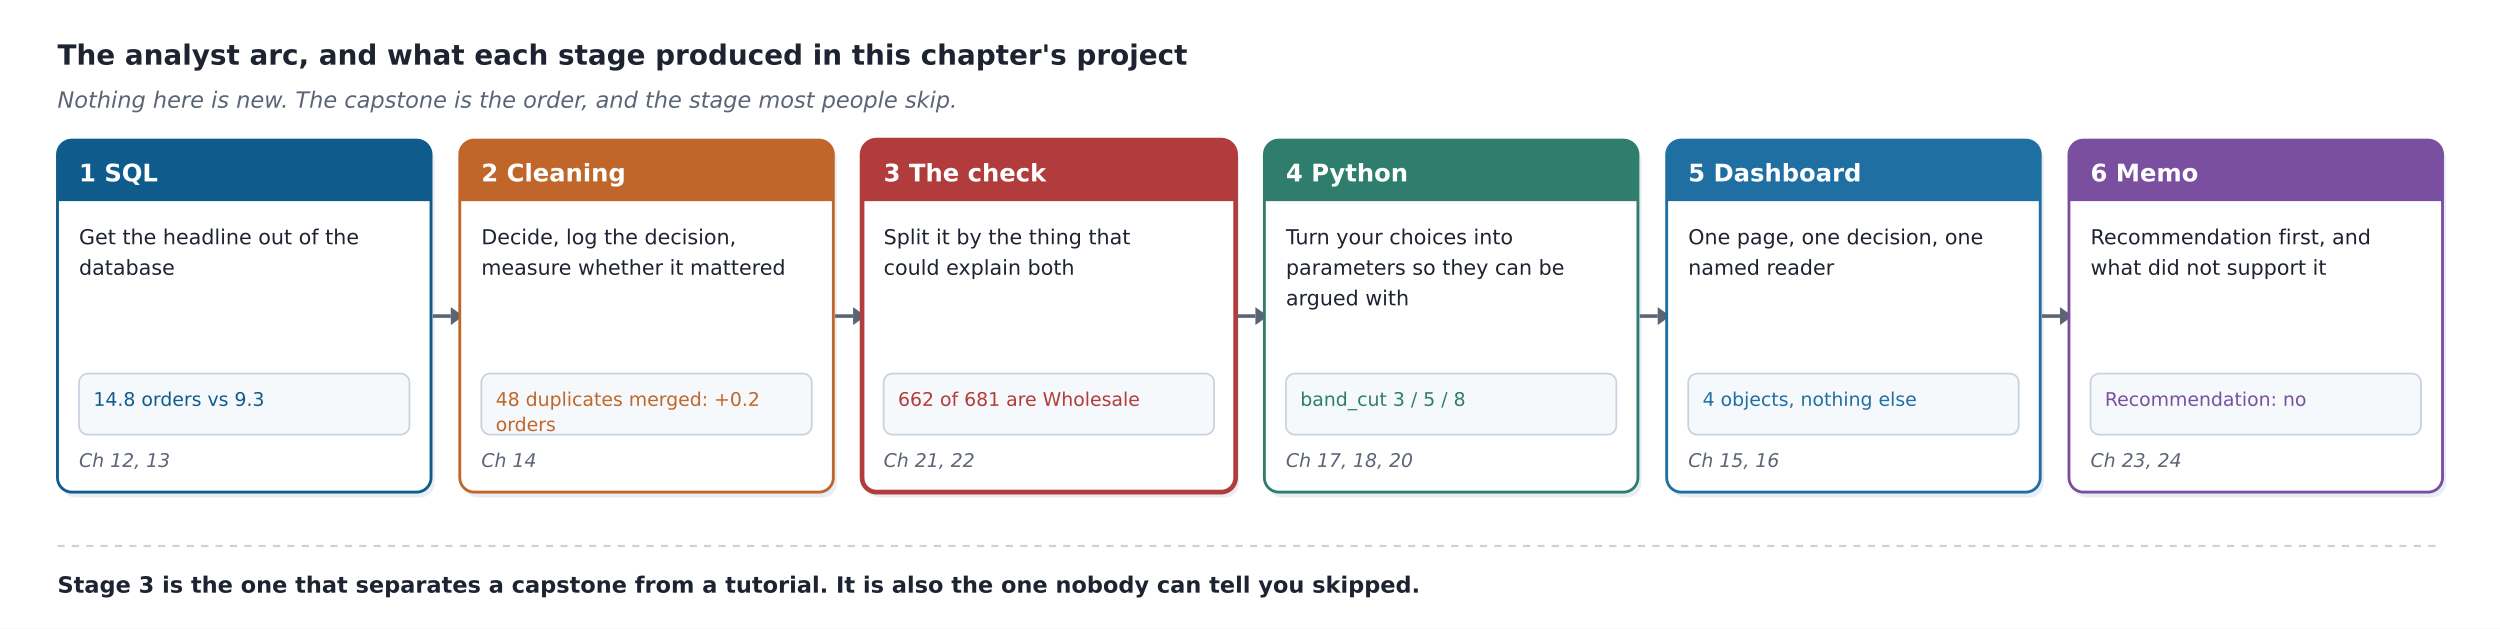
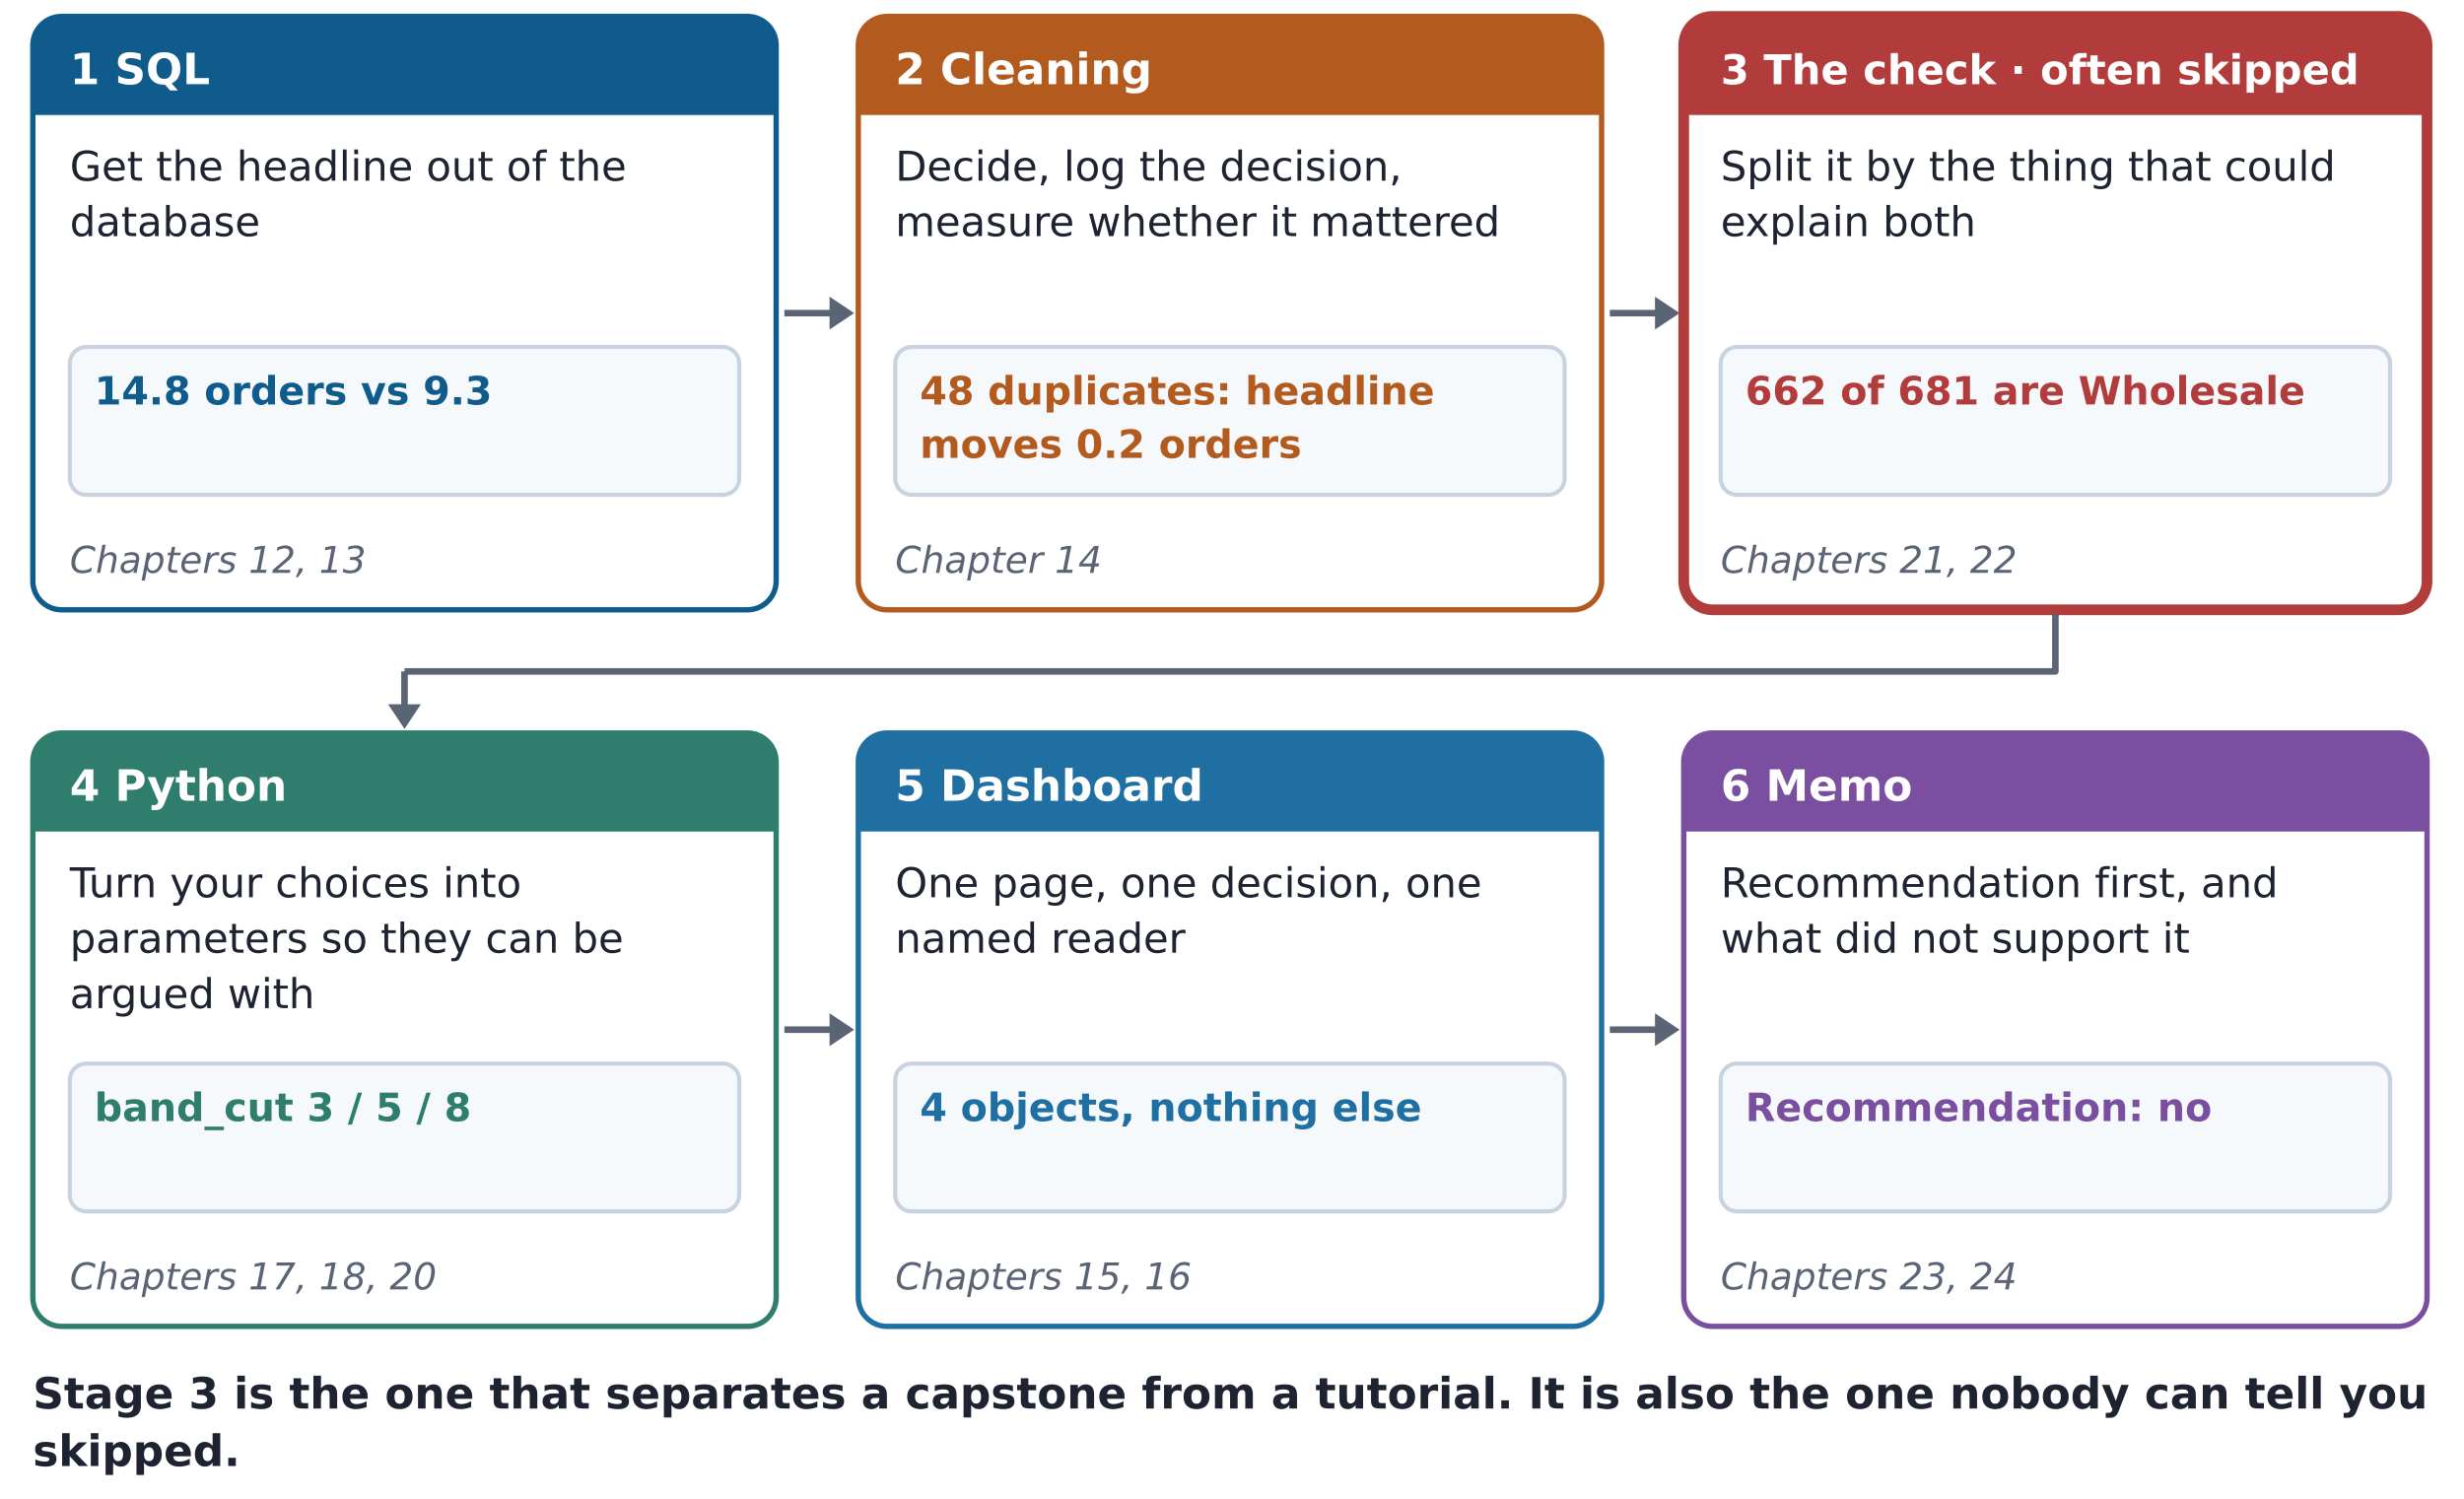
- <svg xmlns="http://www.w3.org/2000/svg" width="1392" height="350" viewBox="0 0 1392 350" font-family="DejaVu Sans, Arial, sans-serif">
-   <rect width="1392" height="350" fill="#ffffff" />
-   <text x="32" y="36" font-size="15.5" fill="#1d2330" font-weight="bold" text-anchor="start" font-family="Poppins, DejaVu Sans, sans-serif">The analyst arc, and what each stage produced in this chapter's project</text>
-   <text x="32" y="60" font-size="12.5" fill="#5b6475" font-weight="normal" text-anchor="start" font-style="italic">Nothing here is new. The capstone is the order, and the stage most people skip.</text>
-   <rect x="34" y="81" width="208" height="196" rx="8" fill="#e9eef4" stroke="none" stroke-width="1" />
-   <rect x="32" y="78" width="208" height="196" rx="8" fill="#fff" stroke="#0f5c8c" stroke-width="1.6" />
-   <path d="M32,86 a8,8 0 0 1 8,-8 H232 a8,8 0 0 1 8,8 V112 H32 Z" fill="#0f5c8c" />
-   <text x="44" y="101" font-size="13.5" fill="#fff" font-weight="bold" text-anchor="start" font-family="Poppins, DejaVu Sans, sans-serif">1  SQL</text>
-   <text x="44" y="136" font-size="11.5" fill="#1d2330" font-weight="normal" text-anchor="start">Get the headline out of the</text>
-   <text x="44" y="153" font-size="11.5" fill="#1d2330" font-weight="normal" text-anchor="start">database</text>
-   <rect x="44" y="208" width="184" height="34" rx="5" fill="#f6f9fc" stroke="#c9d3df" stroke-width="1" />
-   <text x="52" y="226" font-size="10.5" fill="#0f5c8c" font-weight="normal" text-anchor="start">14.8 orders vs 9.3</text>
-   <text x="44" y="260" font-size="10.5" fill="#5b6475" font-weight="normal" text-anchor="start" font-style="italic">Ch 12, 13</text>
-   <path d="M241,176.0 H251" fill="none" stroke="#5b6475" stroke-width="2" stroke-linejoin="round" />
-   <path d="M251,171.0 L258,176.0 L251,181.0 Z" fill="#5b6475" />
-   <rect x="258" y="81" width="208" height="196" rx="8" fill="#e9eef4" stroke="none" stroke-width="1" />
-   <rect x="256" y="78" width="208" height="196" rx="8" fill="#fff" stroke="#c0662b" stroke-width="1.6" />
-   <path d="M256,86 a8,8 0 0 1 8,-8 H456 a8,8 0 0 1 8,8 V112 H256 Z" fill="#c0662b" />
-   <text x="268" y="101" font-size="13.5" fill="#fff" font-weight="bold" text-anchor="start" font-family="Poppins, DejaVu Sans, sans-serif">2  Cleaning</text>
-   <text x="268" y="136" font-size="11.5" fill="#1d2330" font-weight="normal" text-anchor="start">Decide, log the decision,</text>
-   <text x="268" y="153" font-size="11.5" fill="#1d2330" font-weight="normal" text-anchor="start">measure whether it mattered</text>
-   <rect x="268" y="208" width="184" height="34" rx="5" fill="#f6f9fc" stroke="#c9d3df" stroke-width="1" />
-   <text x="276" y="226" font-size="10.5" fill="#c0662b" font-weight="normal" text-anchor="start">48 duplicates merged: +0.2</text>
-   <text x="276" y="240" font-size="10.5" fill="#c0662b" font-weight="normal" text-anchor="start">orders</text>
-   <text x="268" y="260" font-size="10.5" fill="#5b6475" font-weight="normal" text-anchor="start" font-style="italic">Ch 14</text>
-   <path d="M465,176.0 H475" fill="none" stroke="#5b6475" stroke-width="2" stroke-linejoin="round" />
-   <path d="M475,171.0 L482,176.0 L475,181.0 Z" fill="#5b6475" />
-   <rect x="482" y="81" width="208" height="196" rx="8" fill="#e9eef4" stroke="none" stroke-width="1" />
-   <rect x="480" y="78" width="208" height="196" rx="8" fill="#fff" stroke="#b23b3b" stroke-width="2.6" />
-   <path d="M480,86 a8,8 0 0 1 8,-8 H680 a8,8 0 0 1 8,8 V112 H480 Z" fill="#b23b3b" />
-   <text x="492" y="101" font-size="13.5" fill="#fff" font-weight="bold" text-anchor="start" font-family="Poppins, DejaVu Sans, sans-serif">3  The check</text>
-   <text x="492" y="136" font-size="11.5" fill="#1d2330" font-weight="normal" text-anchor="start">Split it by the thing that</text>
-   <text x="492" y="153" font-size="11.5" fill="#1d2330" font-weight="normal" text-anchor="start">could explain both</text>
-   <rect x="492" y="208" width="184" height="34" rx="5" fill="#f6f9fc" stroke="#c9d3df" stroke-width="1" />
-   <text x="500" y="226" font-size="10.5" fill="#b23b3b" font-weight="normal" text-anchor="start">662 of 681 are Wholesale</text>
-   <text x="492" y="260" font-size="10.5" fill="#5b6475" font-weight="normal" text-anchor="start" font-style="italic">Ch 21, 22</text>
-   <path d="M689,176.0 H699" fill="none" stroke="#5b6475" stroke-width="2" stroke-linejoin="round" />
-   <path d="M699,171.0 L706,176.0 L699,181.0 Z" fill="#5b6475" />
-   <rect x="706" y="81" width="208" height="196" rx="8" fill="#e9eef4" stroke="none" stroke-width="1" />
-   <rect x="704" y="78" width="208" height="196" rx="8" fill="#fff" stroke="#2f7d6d" stroke-width="1.6" />
-   <path d="M704,86 a8,8 0 0 1 8,-8 H904 a8,8 0 0 1 8,8 V112 H704 Z" fill="#2f7d6d" />
-   <text x="716" y="101" font-size="13.5" fill="#fff" font-weight="bold" text-anchor="start" font-family="Poppins, DejaVu Sans, sans-serif">4  Python</text>
-   <text x="716" y="136" font-size="11.5" fill="#1d2330" font-weight="normal" text-anchor="start">Turn your choices into</text>
-   <text x="716" y="153" font-size="11.5" fill="#1d2330" font-weight="normal" text-anchor="start">parameters so they can be</text>
-   <text x="716" y="170" font-size="11.5" fill="#1d2330" font-weight="normal" text-anchor="start">argued with</text>
-   <rect x="716" y="208" width="184" height="34" rx="5" fill="#f6f9fc" stroke="#c9d3df" stroke-width="1" />
-   <text x="724" y="226" font-size="10.5" fill="#2f7d6d" font-weight="normal" text-anchor="start">band_cut 3 / 5 / 8</text>
-   <text x="716" y="260" font-size="10.5" fill="#5b6475" font-weight="normal" text-anchor="start" font-style="italic">Ch 17, 18, 20</text>
-   <path d="M913,176.0 H923" fill="none" stroke="#5b6475" stroke-width="2" stroke-linejoin="round" />
-   <path d="M923,171.0 L930,176.0 L923,181.0 Z" fill="#5b6475" />
-   <rect x="930" y="81" width="208" height="196" rx="8" fill="#e9eef4" stroke="none" stroke-width="1" />
-   <rect x="928" y="78" width="208" height="196" rx="8" fill="#fff" stroke="#1f6fa3" stroke-width="1.6" />
-   <path d="M928,86 a8,8 0 0 1 8,-8 H1128 a8,8 0 0 1 8,8 V112 H928 Z" fill="#1f6fa3" />
-   <text x="940" y="101" font-size="13.5" fill="#fff" font-weight="bold" text-anchor="start" font-family="Poppins, DejaVu Sans, sans-serif">5  Dashboard</text>
-   <text x="940" y="136" font-size="11.5" fill="#1d2330" font-weight="normal" text-anchor="start">One page, one decision, one</text>
-   <text x="940" y="153" font-size="11.5" fill="#1d2330" font-weight="normal" text-anchor="start">named reader</text>
-   <rect x="940" y="208" width="184" height="34" rx="5" fill="#f6f9fc" stroke="#c9d3df" stroke-width="1" />
-   <text x="948" y="226" font-size="10.5" fill="#1f6fa3" font-weight="normal" text-anchor="start">4 objects, nothing else</text>
-   <text x="940" y="260" font-size="10.5" fill="#5b6475" font-weight="normal" text-anchor="start" font-style="italic">Ch 15, 16</text>
-   <path d="M1137,176.0 H1147" fill="none" stroke="#5b6475" stroke-width="2" stroke-linejoin="round" />
-   <path d="M1147,171.0 L1154,176.0 L1147,181.0 Z" fill="#5b6475" />
-   <rect x="1154" y="81" width="208" height="196" rx="8" fill="#e9eef4" stroke="none" stroke-width="1" />
-   <rect x="1152" y="78" width="208" height="196" rx="8" fill="#fff" stroke="#7a4fa0" stroke-width="1.6" />
-   <path d="M1152,86 a8,8 0 0 1 8,-8 H1352 a8,8 0 0 1 8,8 V112 H1152 Z" fill="#7a4fa0" />
-   <text x="1164" y="101" font-size="13.5" fill="#fff" font-weight="bold" text-anchor="start" font-family="Poppins, DejaVu Sans, sans-serif">6  Memo</text>
-   <text x="1164" y="136" font-size="11.5" fill="#1d2330" font-weight="normal" text-anchor="start">Recommendation first, and</text>
-   <text x="1164" y="153" font-size="11.5" fill="#1d2330" font-weight="normal" text-anchor="start">what did not support it</text>
-   <rect x="1164" y="208" width="184" height="34" rx="5" fill="#f6f9fc" stroke="#c9d3df" stroke-width="1" />
-   <text x="1172" y="226" font-size="10.5" fill="#7a4fa0" font-weight="normal" text-anchor="start">Recommendation: no</text>
-   <text x="1164" y="260" font-size="10.5" fill="#5b6475" font-weight="normal" text-anchor="start" font-style="italic">Ch 23, 24</text>
-   <path d="M32,304 H1360" fill="none" stroke="#c9d3df" stroke-width="1.2" stroke-linejoin="round" stroke-dasharray="4 4" />
-   <text x="32" y="330" font-size="12.5" fill="#1d2330" font-weight="bold" text-anchor="start">Stage 3 is the one that separates a capstone from a tutorial. It is also the one nobody can tell you skipped.</text>
+ <svg xmlns="http://www.w3.org/2000/svg" width="600" height="365.0" viewBox="0 0 600 365.0" font-family="DejaVu Sans, Arial, sans-serif">
+   <rect width="600" height="365.0" fill="#ffffff" />
+   <rect x="8" y="4" width="181" height="144.5" rx="7" fill="#fff" stroke="#0f5c8c" stroke-width="1.3" />
+   <path d="M8,11 a7,7 0 0 1 7,-7 H182 a7,7 0 0 1 7,7 V28 H8 Z" fill="#0f5c8c" />
+   <text x="17" y="20.5" font-size="10.5" fill="#fff" font-weight="bold" text-anchor="start">1  SQL</text>
+   <text x="17" y="44.0" font-size="10" fill="#1d2330" font-weight="normal" text-anchor="start">Get the headline out of the</text>
+   <text x="17" y="57.5" font-size="10" fill="#1d2330" font-weight="normal" text-anchor="start">database</text>
+   <rect x="17" y="84.5" width="163" height="36" rx="4" fill="#f6f9fc" stroke="#c9d3df" stroke-width="1" />
+   <text x="23" y="98.5" font-size="9.5" fill="#0f5c8c" font-weight="bold" text-anchor="start">14.8 orders vs 9.3</text>
+   <text x="17" y="139.5" font-size="9" fill="#5b6475" font-weight="normal" text-anchor="start" font-style="italic">Chapters 12, 13</text>
+   <path d="M191,76.25 H203" fill="none" stroke="#5b6475" stroke-width="1.6" stroke-linejoin="round" />
+   <path d="M202,72.25 L208,76.25 L202,80.25 Z" fill="#5b6475" />
+   <rect x="209" y="4" width="181" height="144.5" rx="7" fill="#fff" stroke="#b35a1f" stroke-width="1.3" />
+   <path d="M209,11 a7,7 0 0 1 7,-7 H383 a7,7 0 0 1 7,7 V28 H209 Z" fill="#b35a1f" />
+   <text x="218" y="20.5" font-size="10.5" fill="#fff" font-weight="bold" text-anchor="start">2  Cleaning</text>
+   <text x="218" y="44.0" font-size="10" fill="#1d2330" font-weight="normal" text-anchor="start">Decide, log the decision,</text>
+   <text x="218" y="57.5" font-size="10" fill="#1d2330" font-weight="normal" text-anchor="start">measure whether it mattered</text>
+   <rect x="218" y="84.5" width="163" height="36" rx="4" fill="#f6f9fc" stroke="#c9d3df" stroke-width="1" />
+   <text x="224" y="98.5" font-size="9.5" fill="#b35a1f" font-weight="bold" text-anchor="start">48 duplicates: headline</text>
+   <text x="224" y="111.5" font-size="9.5" fill="#b35a1f" font-weight="bold" text-anchor="start">moves 0.2 orders</text>
+   <text x="218" y="139.5" font-size="9" fill="#5b6475" font-weight="normal" text-anchor="start" font-style="italic">Chapter 14</text>
+   <path d="M392,76.25 H404" fill="none" stroke="#5b6475" stroke-width="1.6" stroke-linejoin="round" />
+   <path d="M403,72.25 L409,76.25 L403,80.25 Z" fill="#5b6475" />
+   <rect x="410" y="4" width="181" height="144.5" rx="7" fill="#fff" stroke="#b23b3b" stroke-width="2.6" />
+   <path d="M410,11 a7,7 0 0 1 7,-7 H584 a7,7 0 0 1 7,7 V28 H410 Z" fill="#b23b3b" />
+   <text x="419" y="20.5" font-size="10" fill="#fff" font-weight="bold" text-anchor="start">3  The check  · often skipped</text>
+   <text x="419" y="44.0" font-size="10" fill="#1d2330" font-weight="normal" text-anchor="start">Split it by the thing that could</text>
+   <text x="419" y="57.5" font-size="10" fill="#1d2330" font-weight="normal" text-anchor="start">explain both</text>
+   <rect x="419" y="84.5" width="163" height="36" rx="4" fill="#f6f9fc" stroke="#c9d3df" stroke-width="1" />
+   <text x="425" y="98.5" font-size="9.5" fill="#b23b3b" font-weight="bold" text-anchor="start">662 of 681 are Wholesale</text>
+   <text x="419" y="139.5" font-size="9" fill="#5b6475" font-weight="normal" text-anchor="start" font-style="italic">Chapters 21, 22</text>
+   <rect x="8" y="178.5" width="181" height="144.5" rx="7" fill="#fff" stroke="#2f7d6d" stroke-width="1.3" />
+   <path d="M8,185.5 a7,7 0 0 1 7,-7 H182 a7,7 0 0 1 7,7 V202.5 H8 Z" fill="#2f7d6d" />
+   <text x="17" y="195.0" font-size="10.5" fill="#fff" font-weight="bold" text-anchor="start">4  Python</text>
+   <text x="17" y="218.5" font-size="10" fill="#1d2330" font-weight="normal" text-anchor="start">Turn your choices into</text>
+   <text x="17" y="232.0" font-size="10" fill="#1d2330" font-weight="normal" text-anchor="start">parameters so they can be</text>
+   <text x="17" y="245.5" font-size="10" fill="#1d2330" font-weight="normal" text-anchor="start">argued with</text>
+   <rect x="17" y="259.0" width="163" height="36" rx="4" fill="#f6f9fc" stroke="#c9d3df" stroke-width="1" />
+   <text x="23" y="273.0" font-size="9.5" fill="#2f7d6d" font-weight="bold" text-anchor="start">band_cut 3 / 5 / 8</text>
+   <text x="17" y="314.0" font-size="9" fill="#5b6475" font-weight="normal" text-anchor="start" font-style="italic">Chapters 17, 18, 20</text>
+   <path d="M191,250.75 H203" fill="none" stroke="#5b6475" stroke-width="1.6" stroke-linejoin="round" />
+   <path d="M202,246.75 L208,250.75 L202,254.75 Z" fill="#5b6475" />
+   <rect x="209" y="178.5" width="181" height="144.5" rx="7" fill="#fff" stroke="#1f6fa3" stroke-width="1.3" />
+   <path d="M209,185.5 a7,7 0 0 1 7,-7 H383 a7,7 0 0 1 7,7 V202.5 H209 Z" fill="#1f6fa3" />
+   <text x="218" y="195.0" font-size="10.5" fill="#fff" font-weight="bold" text-anchor="start">5  Dashboard</text>
+   <text x="218" y="218.5" font-size="10" fill="#1d2330" font-weight="normal" text-anchor="start">One page, one decision, one</text>
+   <text x="218" y="232.0" font-size="10" fill="#1d2330" font-weight="normal" text-anchor="start">named reader</text>
+   <rect x="218" y="259.0" width="163" height="36" rx="4" fill="#f6f9fc" stroke="#c9d3df" stroke-width="1" />
+   <text x="224" y="273.0" font-size="9.5" fill="#1f6fa3" font-weight="bold" text-anchor="start">4 objects, nothing else</text>
+   <text x="218" y="314.0" font-size="9" fill="#5b6475" font-weight="normal" text-anchor="start" font-style="italic">Chapters 15, 16</text>
+   <path d="M392,250.75 H404" fill="none" stroke="#5b6475" stroke-width="1.6" stroke-linejoin="round" />
+   <path d="M403,246.75 L409,250.75 L403,254.75 Z" fill="#5b6475" />
+   <rect x="410" y="178.5" width="181" height="144.5" rx="7" fill="#fff" stroke="#7a4fa0" stroke-width="1.3" />
+   <path d="M410,185.5 a7,7 0 0 1 7,-7 H584 a7,7 0 0 1 7,7 V202.5 H410 Z" fill="#7a4fa0" />
+   <text x="419" y="195.0" font-size="10.5" fill="#fff" font-weight="bold" text-anchor="start">6  Memo</text>
+   <text x="419" y="218.5" font-size="10" fill="#1d2330" font-weight="normal" text-anchor="start">Recommendation first, and</text>
+   <text x="419" y="232.0" font-size="10" fill="#1d2330" font-weight="normal" text-anchor="start">what did not support it</text>
+   <rect x="419" y="259.0" width="163" height="36" rx="4" fill="#f6f9fc" stroke="#c9d3df" stroke-width="1" />
+   <text x="425" y="273.0" font-size="9.5" fill="#7a4fa0" font-weight="bold" text-anchor="start">Recommendation: no</text>
+   <text x="419" y="314.0" font-size="9" fill="#5b6475" font-weight="normal" text-anchor="start" font-style="italic">Chapters 23, 24</text>
+   <path d="M500.5,149.5 V163.5 H98.5" fill="none" stroke="#5b6475" stroke-width="1.6" stroke-linejoin="round" />
+   <path d="M98.5,163.5 V172.5" fill="none" stroke="#5b6475" stroke-width="1.6" stroke-linejoin="round" />
+   <path d="M94.5,171.5 L98.5,177.5 L102.5,171.5 Z" fill="#5b6475" />
+   <text x="8" y="343.0" font-size="10.5" fill="#1d2330" font-weight="bold" text-anchor="start">Stage 3 is the one that separates a capstone from a tutorial. It is also the one nobody can tell you</text>
+   <text x="8" y="357.0" font-size="10.5" fill="#1d2330" font-weight="bold" text-anchor="start">skipped.</text>
</svg>
